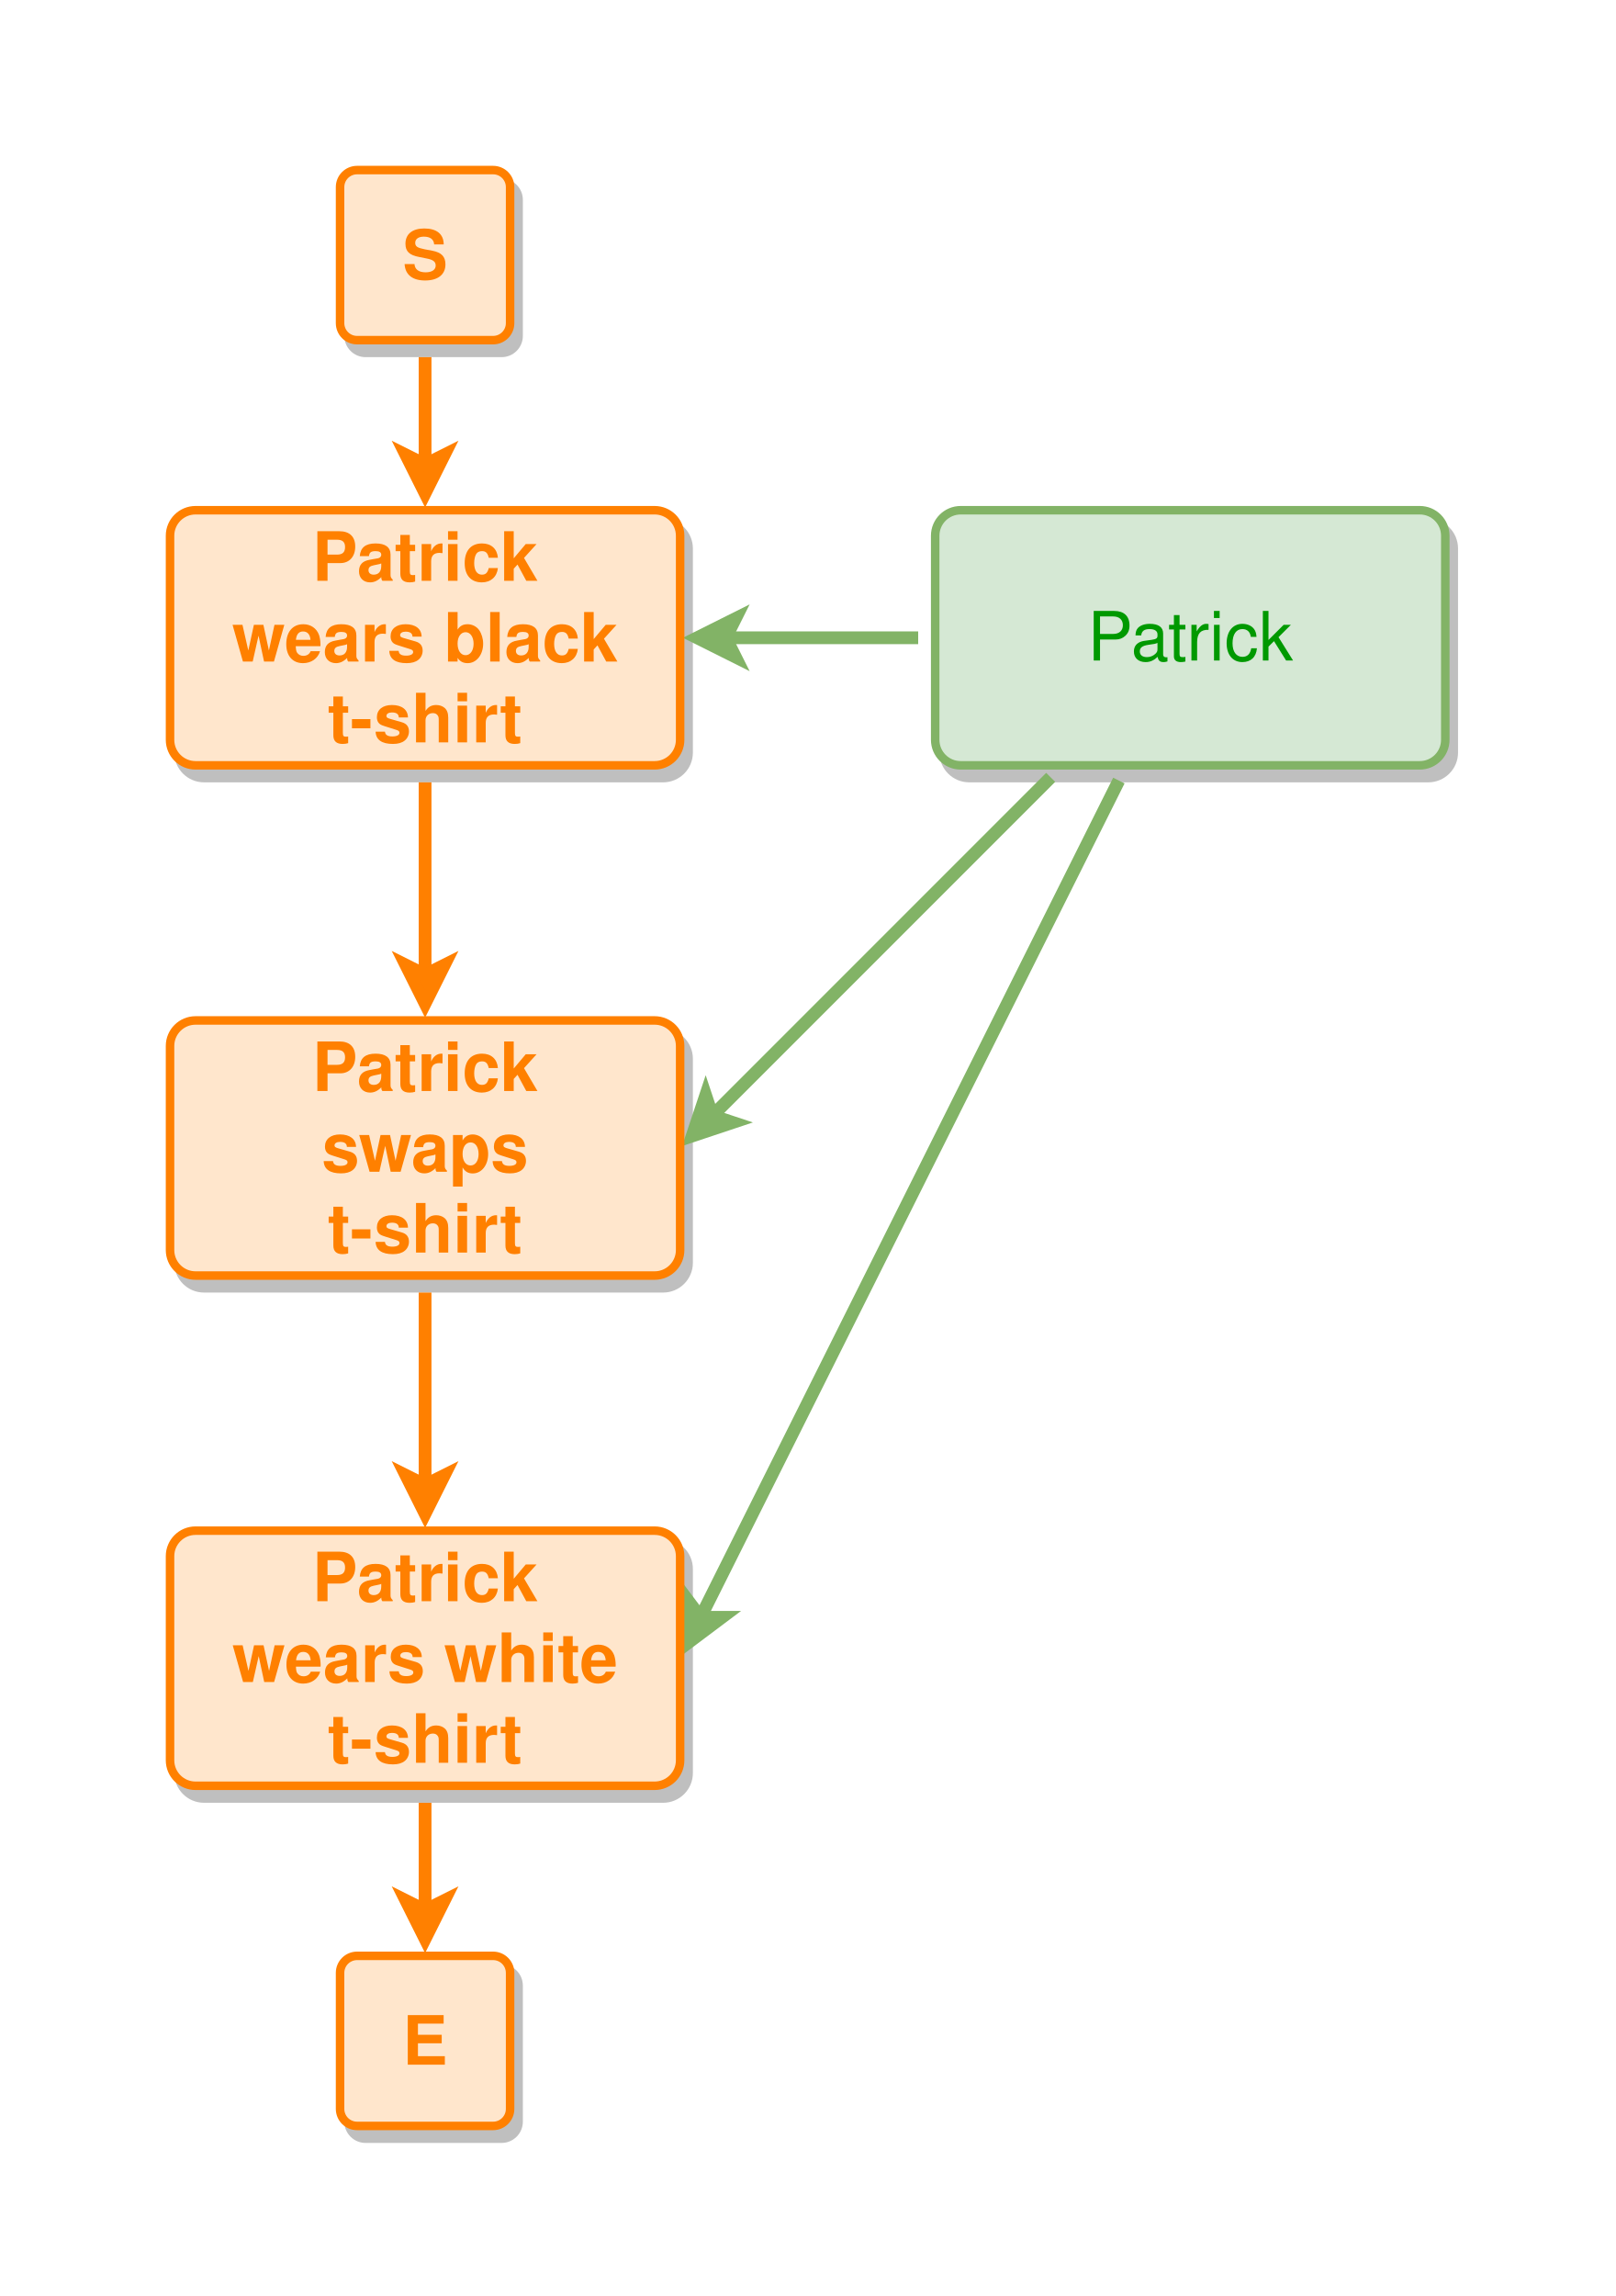
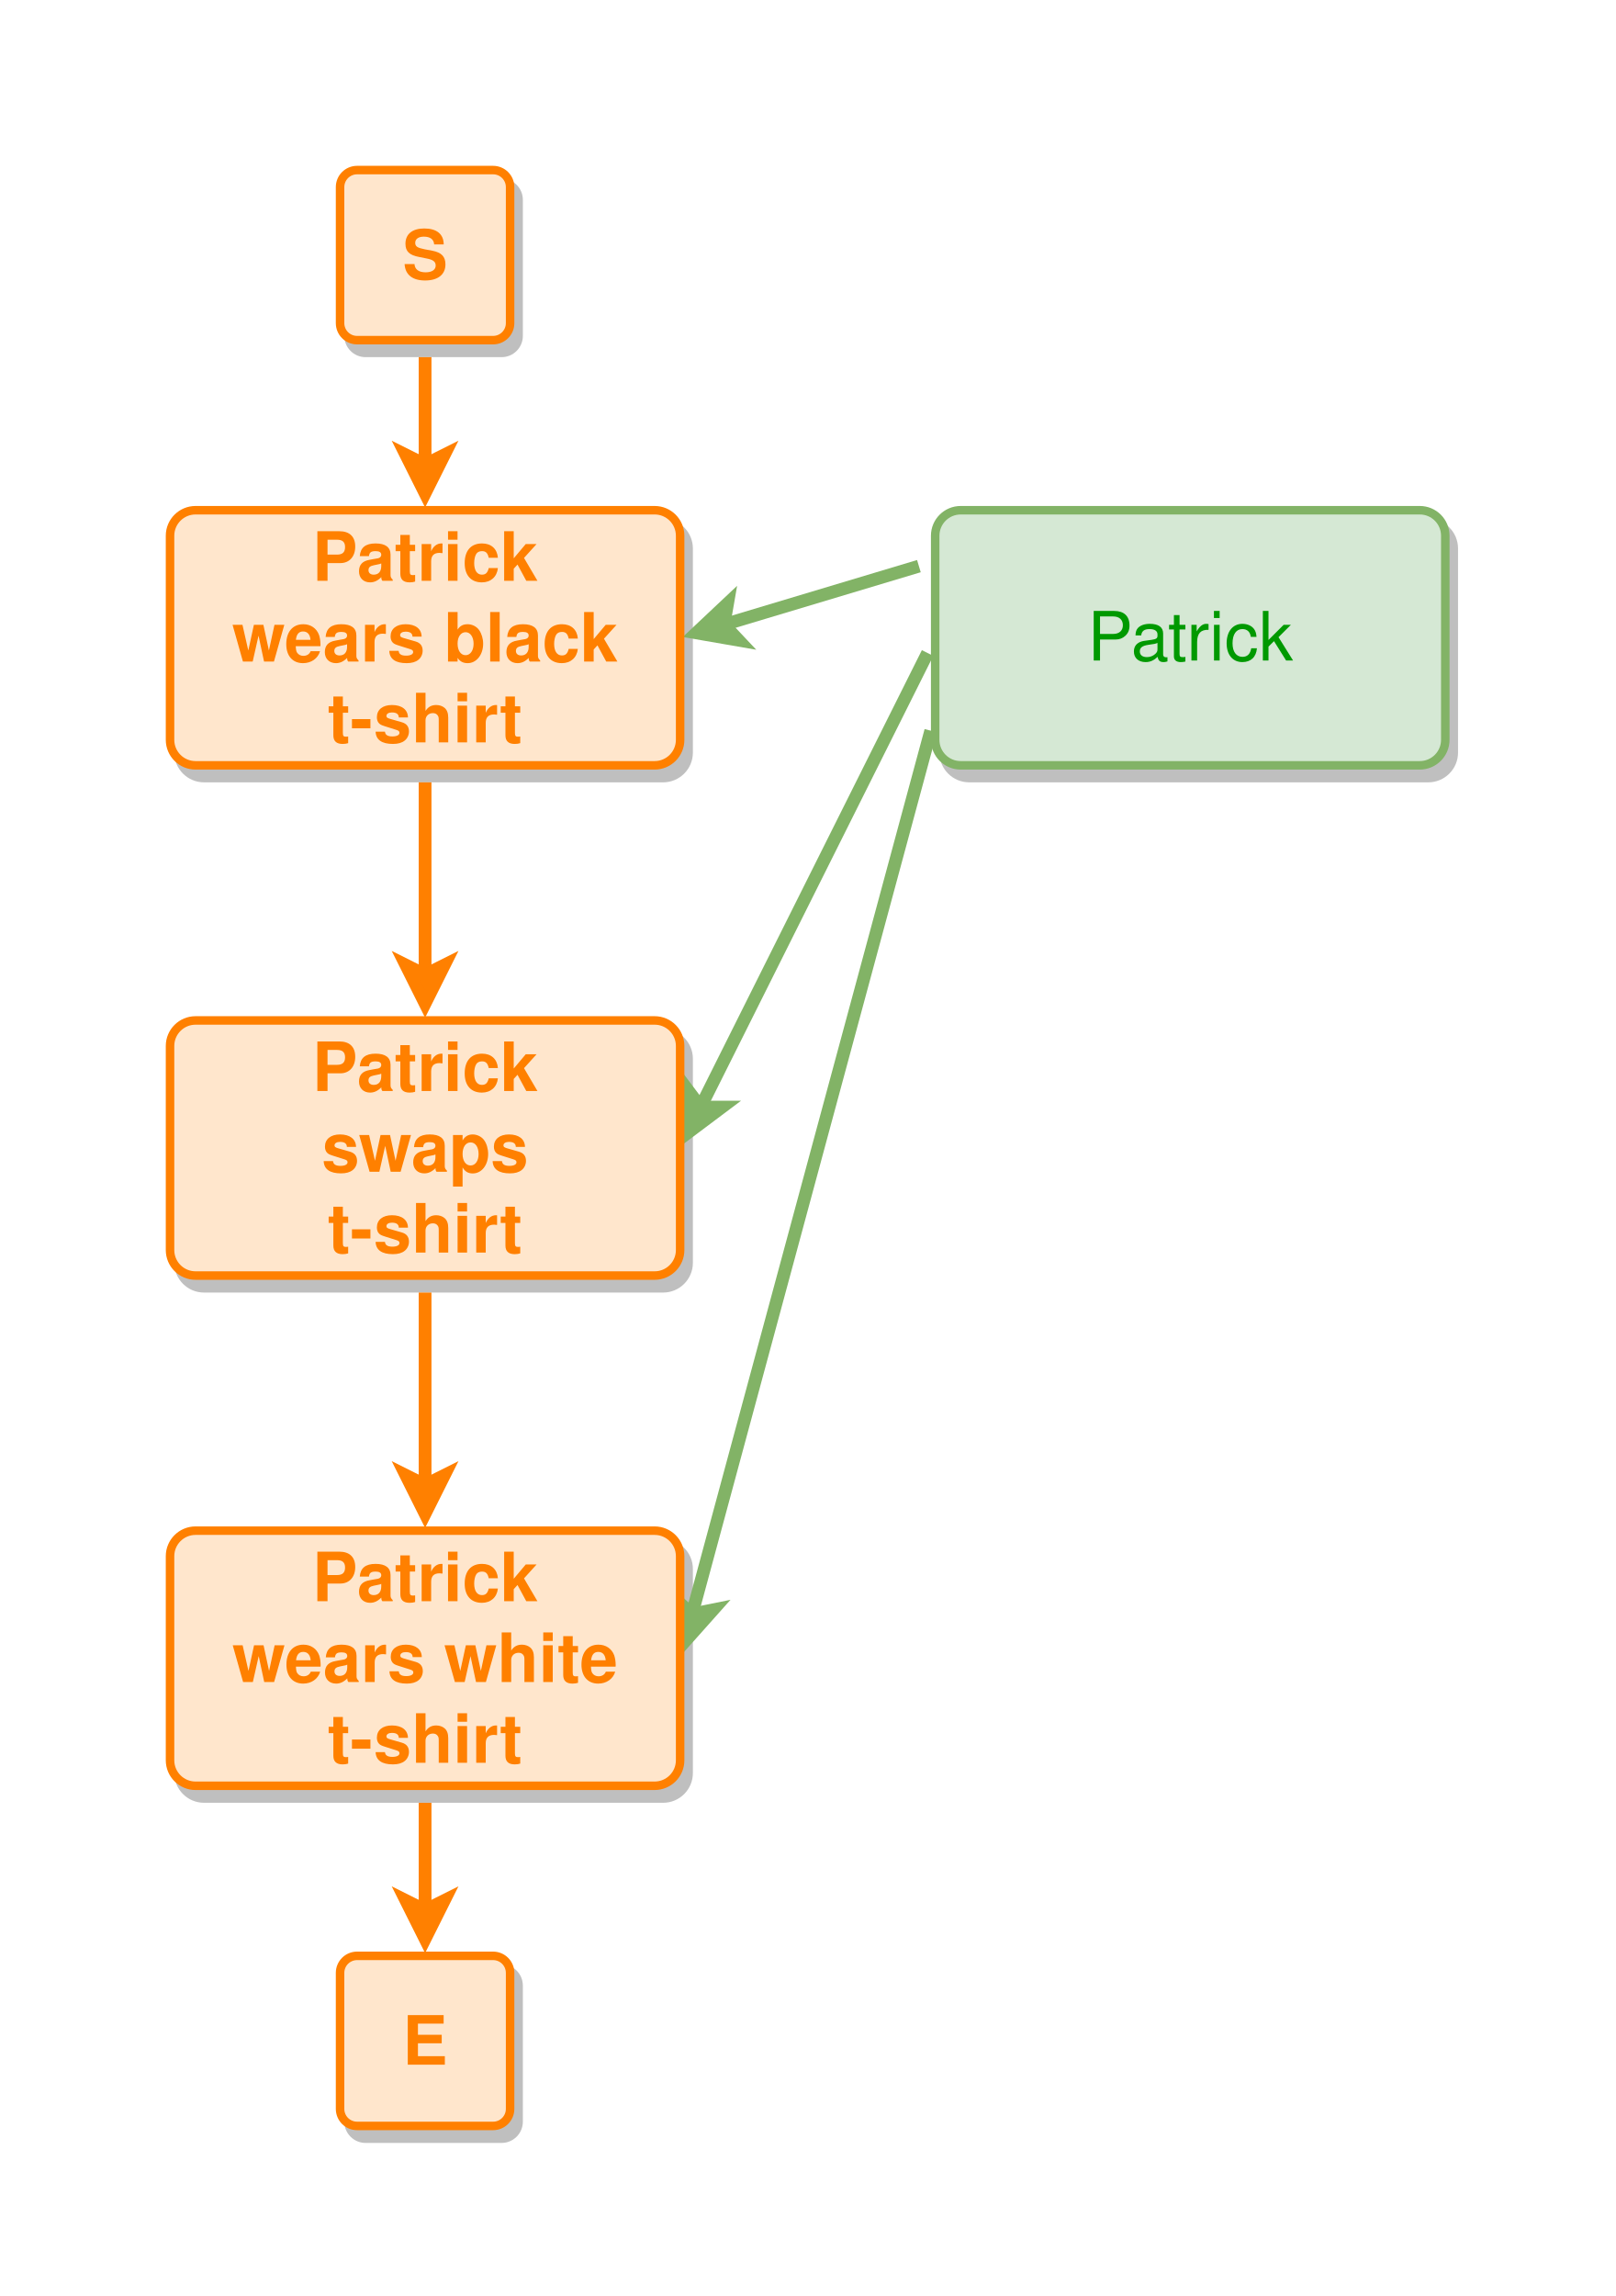
<svg xmlns="http://www.w3.org/2000/svg" width="380" height="540" viewBox="0 0 380 540">
  <defs>
  </defs>
  <g id="container-shells">
  </g>
  <g id="node-shadows">
    <rect x="40" y="120" width="120" height="60" rx="6" ry="6" fill="#000000" stroke="#000000" stroke-width="2" opacity="0.25" transform="translate(2,3)" />
    <rect x="40" y="240" width="120" height="60" rx="6" ry="6" fill="#000000" stroke="#000000" stroke-width="2" opacity="0.25" transform="translate(2,3)" />
    <rect x="40" y="360" width="120" height="60" rx="6" ry="6" fill="#000000" stroke="#000000" stroke-width="2" opacity="0.25" transform="translate(2,3)" />
    <rect x="220" y="120" width="120" height="60" rx="6" ry="6" fill="#000000" stroke="#000000" stroke-width="2" opacity="0.25" transform="translate(2,3)" />
    <rect x="80" y="40" width="40" height="40" rx="4" ry="4" fill="#000000" stroke="#000000" stroke-width="2" opacity="0.25" transform="translate(2,3)" />
    <rect x="80" y="460" width="40" height="40" rx="4" ry="4" fill="#000000" stroke="#000000" stroke-width="2" opacity="0.25" transform="translate(2,3)" />
  </g>
  <g id="edges">
    <line x1="100.00" y1="184.00" x2="100.00" y2="229.25" stroke="#ff8000" stroke-width="3" />
    <path d="M 100.00 236.00 L 95.50 227.00 L 100.00 229.25 L 104.50 227.00 Z" fill="#ff8000" stroke="#ff8000" stroke-width="3" stroke-miterlimit="10" />
    <line x1="100.00" y1="304.00" x2="100.00" y2="349.25" stroke="#ff8000" stroke-width="3" />
    <path d="M 100.00 356.00 L 95.50 347.00 L 100.00 349.25 L 104.50 347.00 Z" fill="#ff8000" stroke="#ff8000" stroke-width="3" stroke-miterlimit="10" />
    <line x1="100.00" y1="424.00" x2="100.00" y2="449.25" stroke="#ff8000" stroke-width="3" />
    <path d="M 100.00 456.00 L 95.50 447.00 L 100.00 449.25 L 104.50 447.00 Z" fill="#ff8000" stroke="#ff8000" stroke-width="3" stroke-miterlimit="10" />
-     <line x1="216.00" y1="150.00" x2="170.75" y2="150.00" stroke="#82b366" stroke-width="3" />
-     <path d="M 164.00 150.00 L 173.00 145.50 L 170.75 150.00 L 173.00 154.50 Z" fill="#82b366" stroke="#82b366" stroke-width="3" stroke-miterlimit="10" />
-     <line x1="247.17" y1="182.83" x2="167.60" y2="262.40" stroke="#82b366" stroke-width="3" />
-     <path d="M 162.83 267.17 L 166.01 257.63 L 167.60 262.40 L 172.37 263.99 Z" fill="#82b366" stroke="#82b366" stroke-width="3" stroke-miterlimit="10" />
-     <line x1="263.21" y1="183.58" x2="164.81" y2="380.38" stroke="#82b366" stroke-width="3" />
-     <path d="M 161.79 386.42 L 161.79 376.36 L 164.81 380.38 L 169.84 380.38 Z" fill="#82b366" stroke="#82b366" stroke-width="3" stroke-miterlimit="10" />
+     <line x1="216.17" y1="133.15" x2="170.30" y2="146.91" stroke="#82b366" stroke-width="3" />
+     <path d="M 163.83 148.85 L 171.16 141.95 L 170.30 146.91 L 173.74 150.57 Z" fill="#82b366" stroke="#82b366" stroke-width="3" stroke-miterlimit="10" />
+     <line x1="218.21" y1="153.58" x2="164.81" y2="260.38" stroke="#82b366" stroke-width="3" />
+     <path d="M 161.79 266.42 L 161.79 256.36 L 164.81 260.38 L 169.84 260.38 Z" fill="#82b366" stroke="#82b366" stroke-width="3" stroke-miterlimit="10" />
+     <line x1="218.96" y1="171.86" x2="162.80" y2="379.62" stroke="#82b366" stroke-width="3" />
+     <path d="M 161.04 386.14 L 159.05 376.28 L 162.80 379.62 L 167.74 378.62 Z" fill="#82b366" stroke="#82b366" stroke-width="3" stroke-miterlimit="10" />
    <line x1="100.00" y1="84.00" x2="100.00" y2="109.25" stroke="#ff8000" stroke-width="3" />
    <path d="M 100.00 116.00 L 95.50 107.00 L 100.00 109.25 L 104.50 107.00 Z" fill="#ff8000" stroke="#ff8000" stroke-width="3" stroke-miterlimit="10" />
  </g>
  <g id="nodes">
    <rect x="40" y="120" width="120" height="60" rx="6" ry="6" fill="#ffe6cc" stroke="#ff8000" stroke-width="2" />
    <text x="100" y="131" text-anchor="middle" dominant-baseline="middle" font-family="Helvetica,Inter,Segoe UI,Arial" font-size="16" font-weight="bold" fill="#ff8000">Patrick</text>
    <text x="100" y="150" text-anchor="middle" dominant-baseline="middle" font-family="Helvetica,Inter,Segoe UI,Arial" font-size="16" font-weight="bold" fill="#ff8000">wears black</text>
    <text x="100" y="169" text-anchor="middle" dominant-baseline="middle" font-family="Helvetica,Inter,Segoe UI,Arial" font-size="16" font-weight="bold" fill="#ff8000">t-shirt</text>
    <rect x="40" y="240" width="120" height="60" rx="6" ry="6" fill="#ffe6cc" stroke="#ff8000" stroke-width="2" />
    <text x="100" y="251" text-anchor="middle" dominant-baseline="middle" font-family="Helvetica,Inter,Segoe UI,Arial" font-size="16" font-weight="bold" fill="#ff8000">Patrick</text>
    <text x="100" y="270" text-anchor="middle" dominant-baseline="middle" font-family="Helvetica,Inter,Segoe UI,Arial" font-size="16" font-weight="bold" fill="#ff8000">swaps</text>
    <text x="100" y="289" text-anchor="middle" dominant-baseline="middle" font-family="Helvetica,Inter,Segoe UI,Arial" font-size="16" font-weight="bold" fill="#ff8000">t-shirt</text>
    <rect x="40" y="360" width="120" height="60" rx="6" ry="6" fill="#ffe6cc" stroke="#ff8000" stroke-width="2" />
    <text x="100" y="371" text-anchor="middle" dominant-baseline="middle" font-family="Helvetica,Inter,Segoe UI,Arial" font-size="16" font-weight="bold" fill="#ff8000">Patrick</text>
    <text x="100" y="390" text-anchor="middle" dominant-baseline="middle" font-family="Helvetica,Inter,Segoe UI,Arial" font-size="16" font-weight="bold" fill="#ff8000">wears white</text>
    <text x="100" y="409" text-anchor="middle" dominant-baseline="middle" font-family="Helvetica,Inter,Segoe UI,Arial" font-size="16" font-weight="bold" fill="#ff8000">t-shirt</text>
    <rect x="220" y="120" width="120" height="60" rx="6" ry="6" fill="#d5e8d4" stroke="#82b366" stroke-width="2" />
    <text x="280" y="150" text-anchor="middle" dominant-baseline="middle" font-family="Helvetica,Inter,Segoe UI,Arial" font-size="16" font-weight="normal" fill="#009900">Patrick</text>
    <rect x="80" y="40" width="40" height="40" rx="4" ry="4" fill="#ffe6cc" stroke="#ff8000" stroke-width="2" />
    <text x="100" y="60" text-anchor="middle" dominant-baseline="middle" font-family="Helvetica,Inter,Segoe UI,Arial" font-size="16" font-weight="bold" fill="#ff8000">S</text>
    <rect x="80" y="460" width="40" height="40" rx="4" ry="4" fill="#ffe6cc" stroke="#ff8000" stroke-width="2" />
    <text x="100" y="480" text-anchor="middle" dominant-baseline="middle" font-family="Helvetica,Inter,Segoe UI,Arial" font-size="16" font-weight="bold" fill="#ff8000">E</text>
  </g>
</svg>
